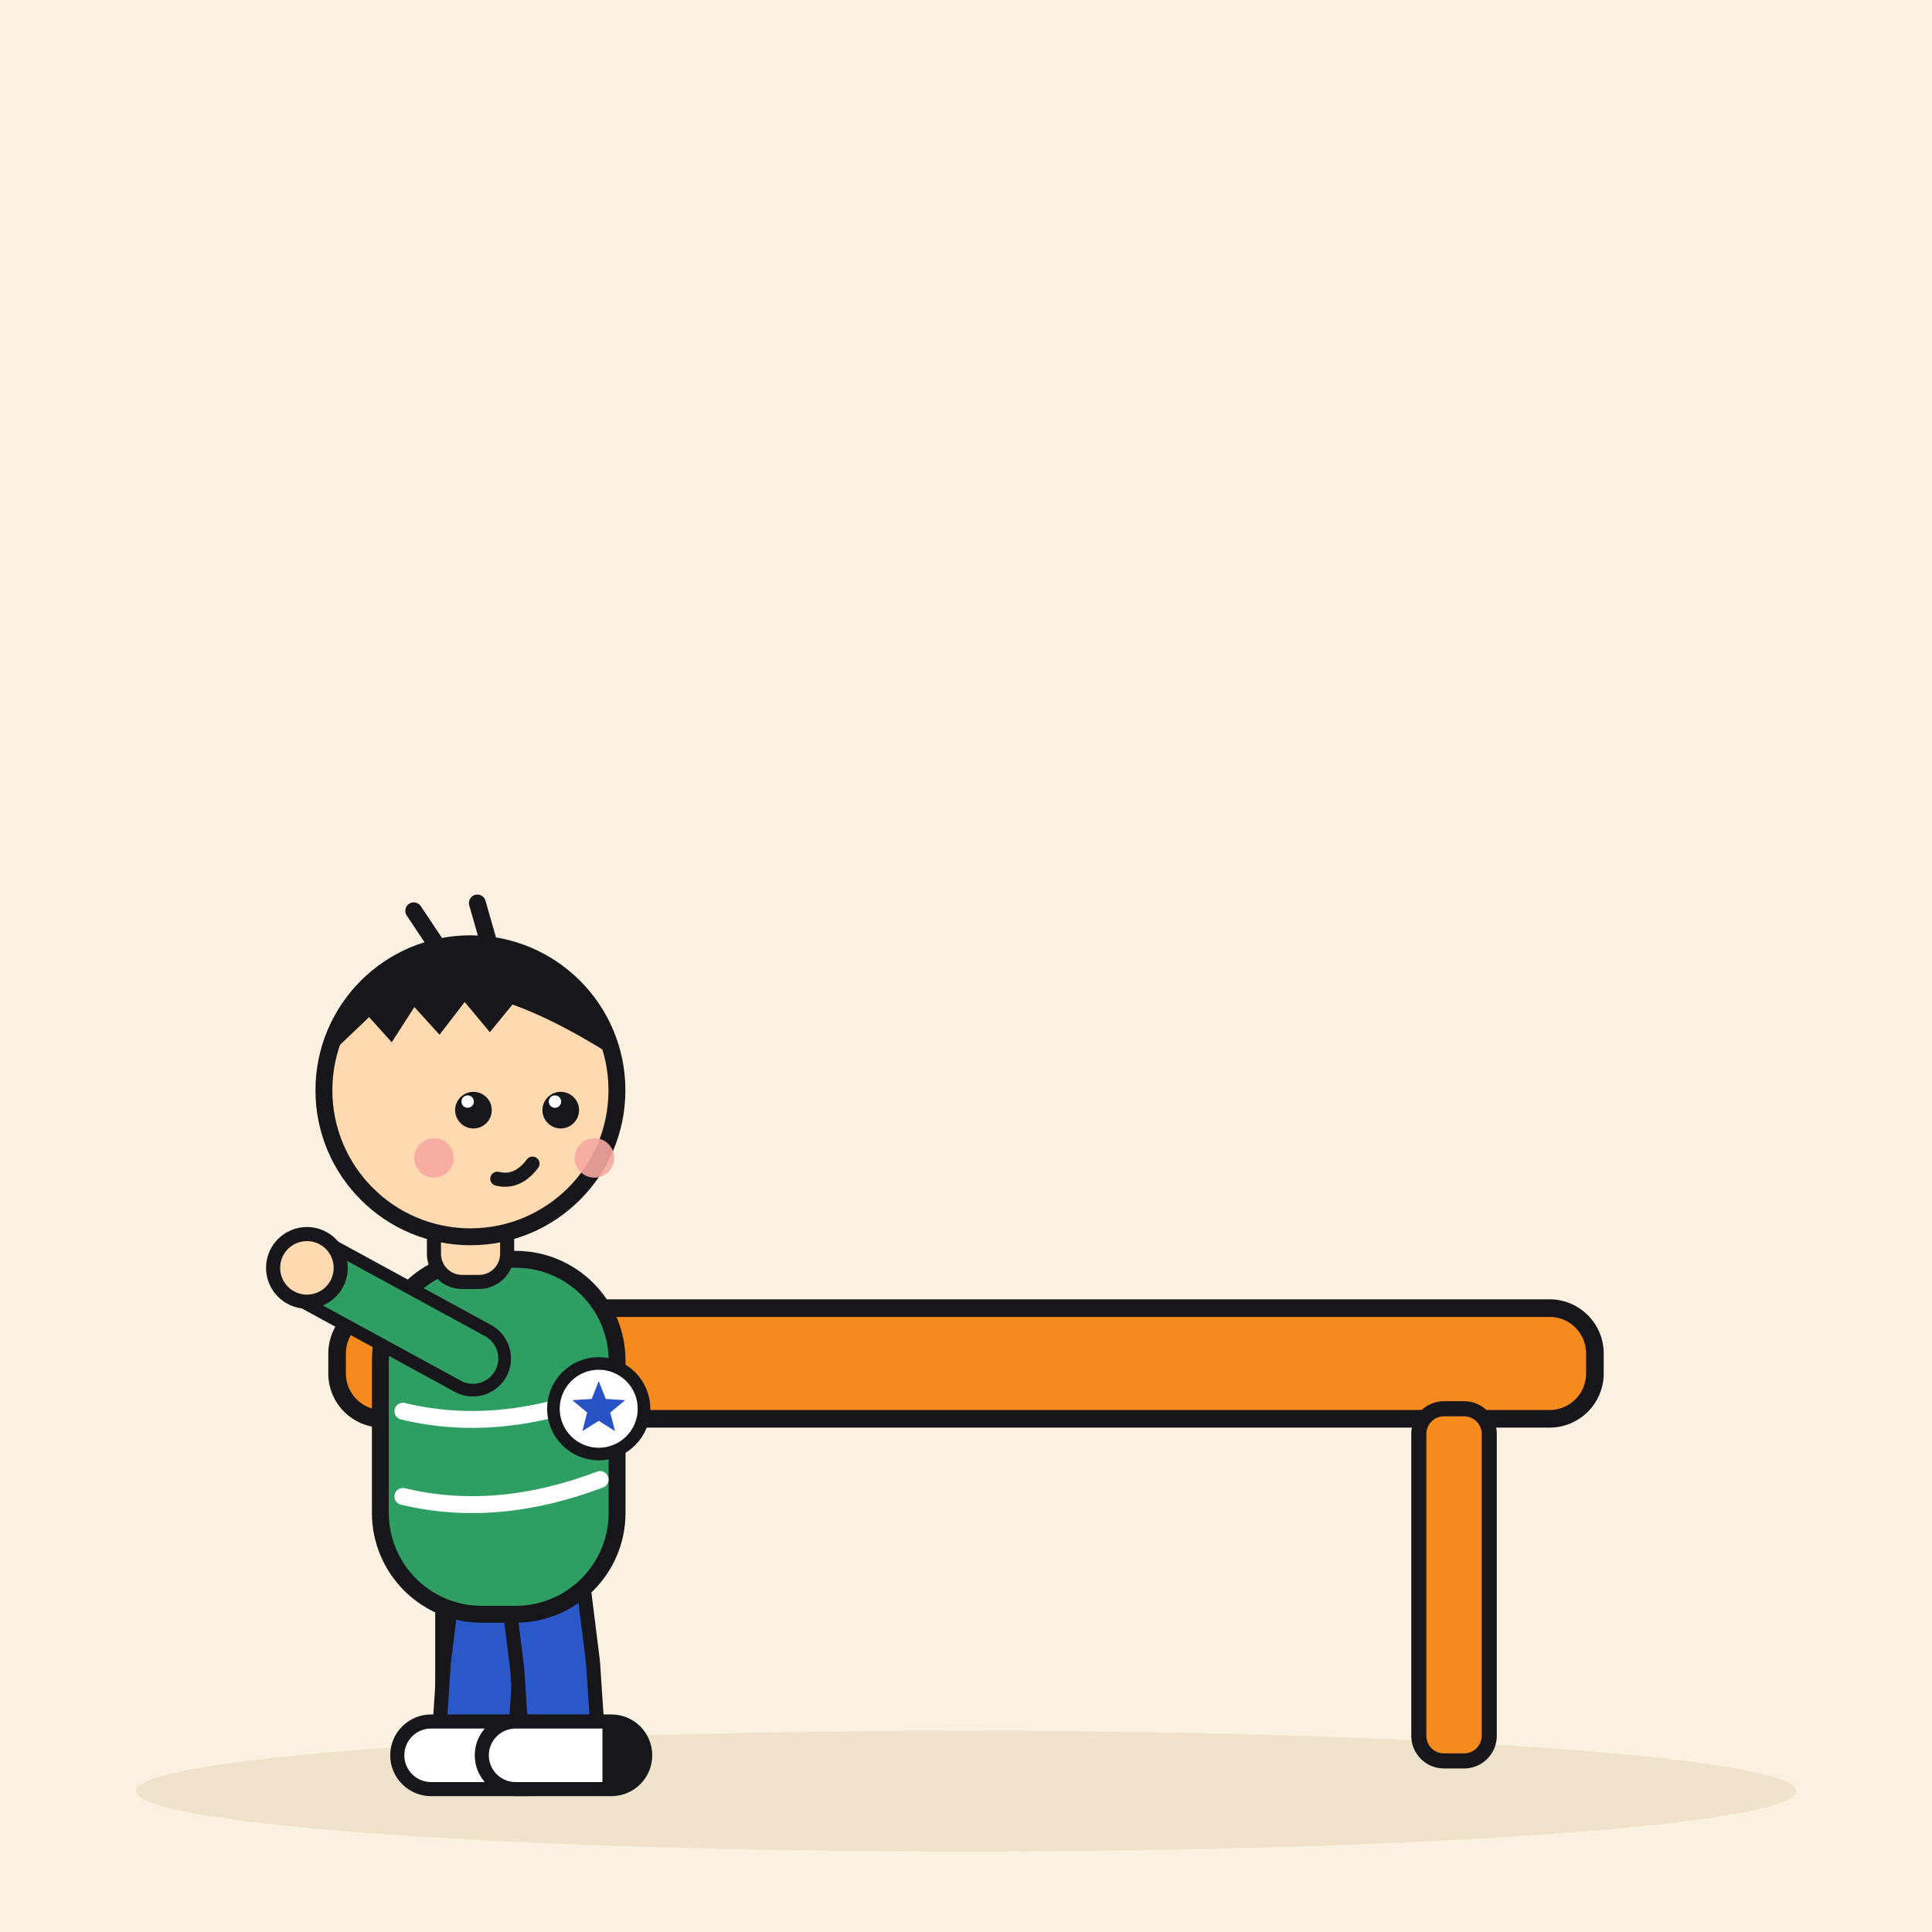
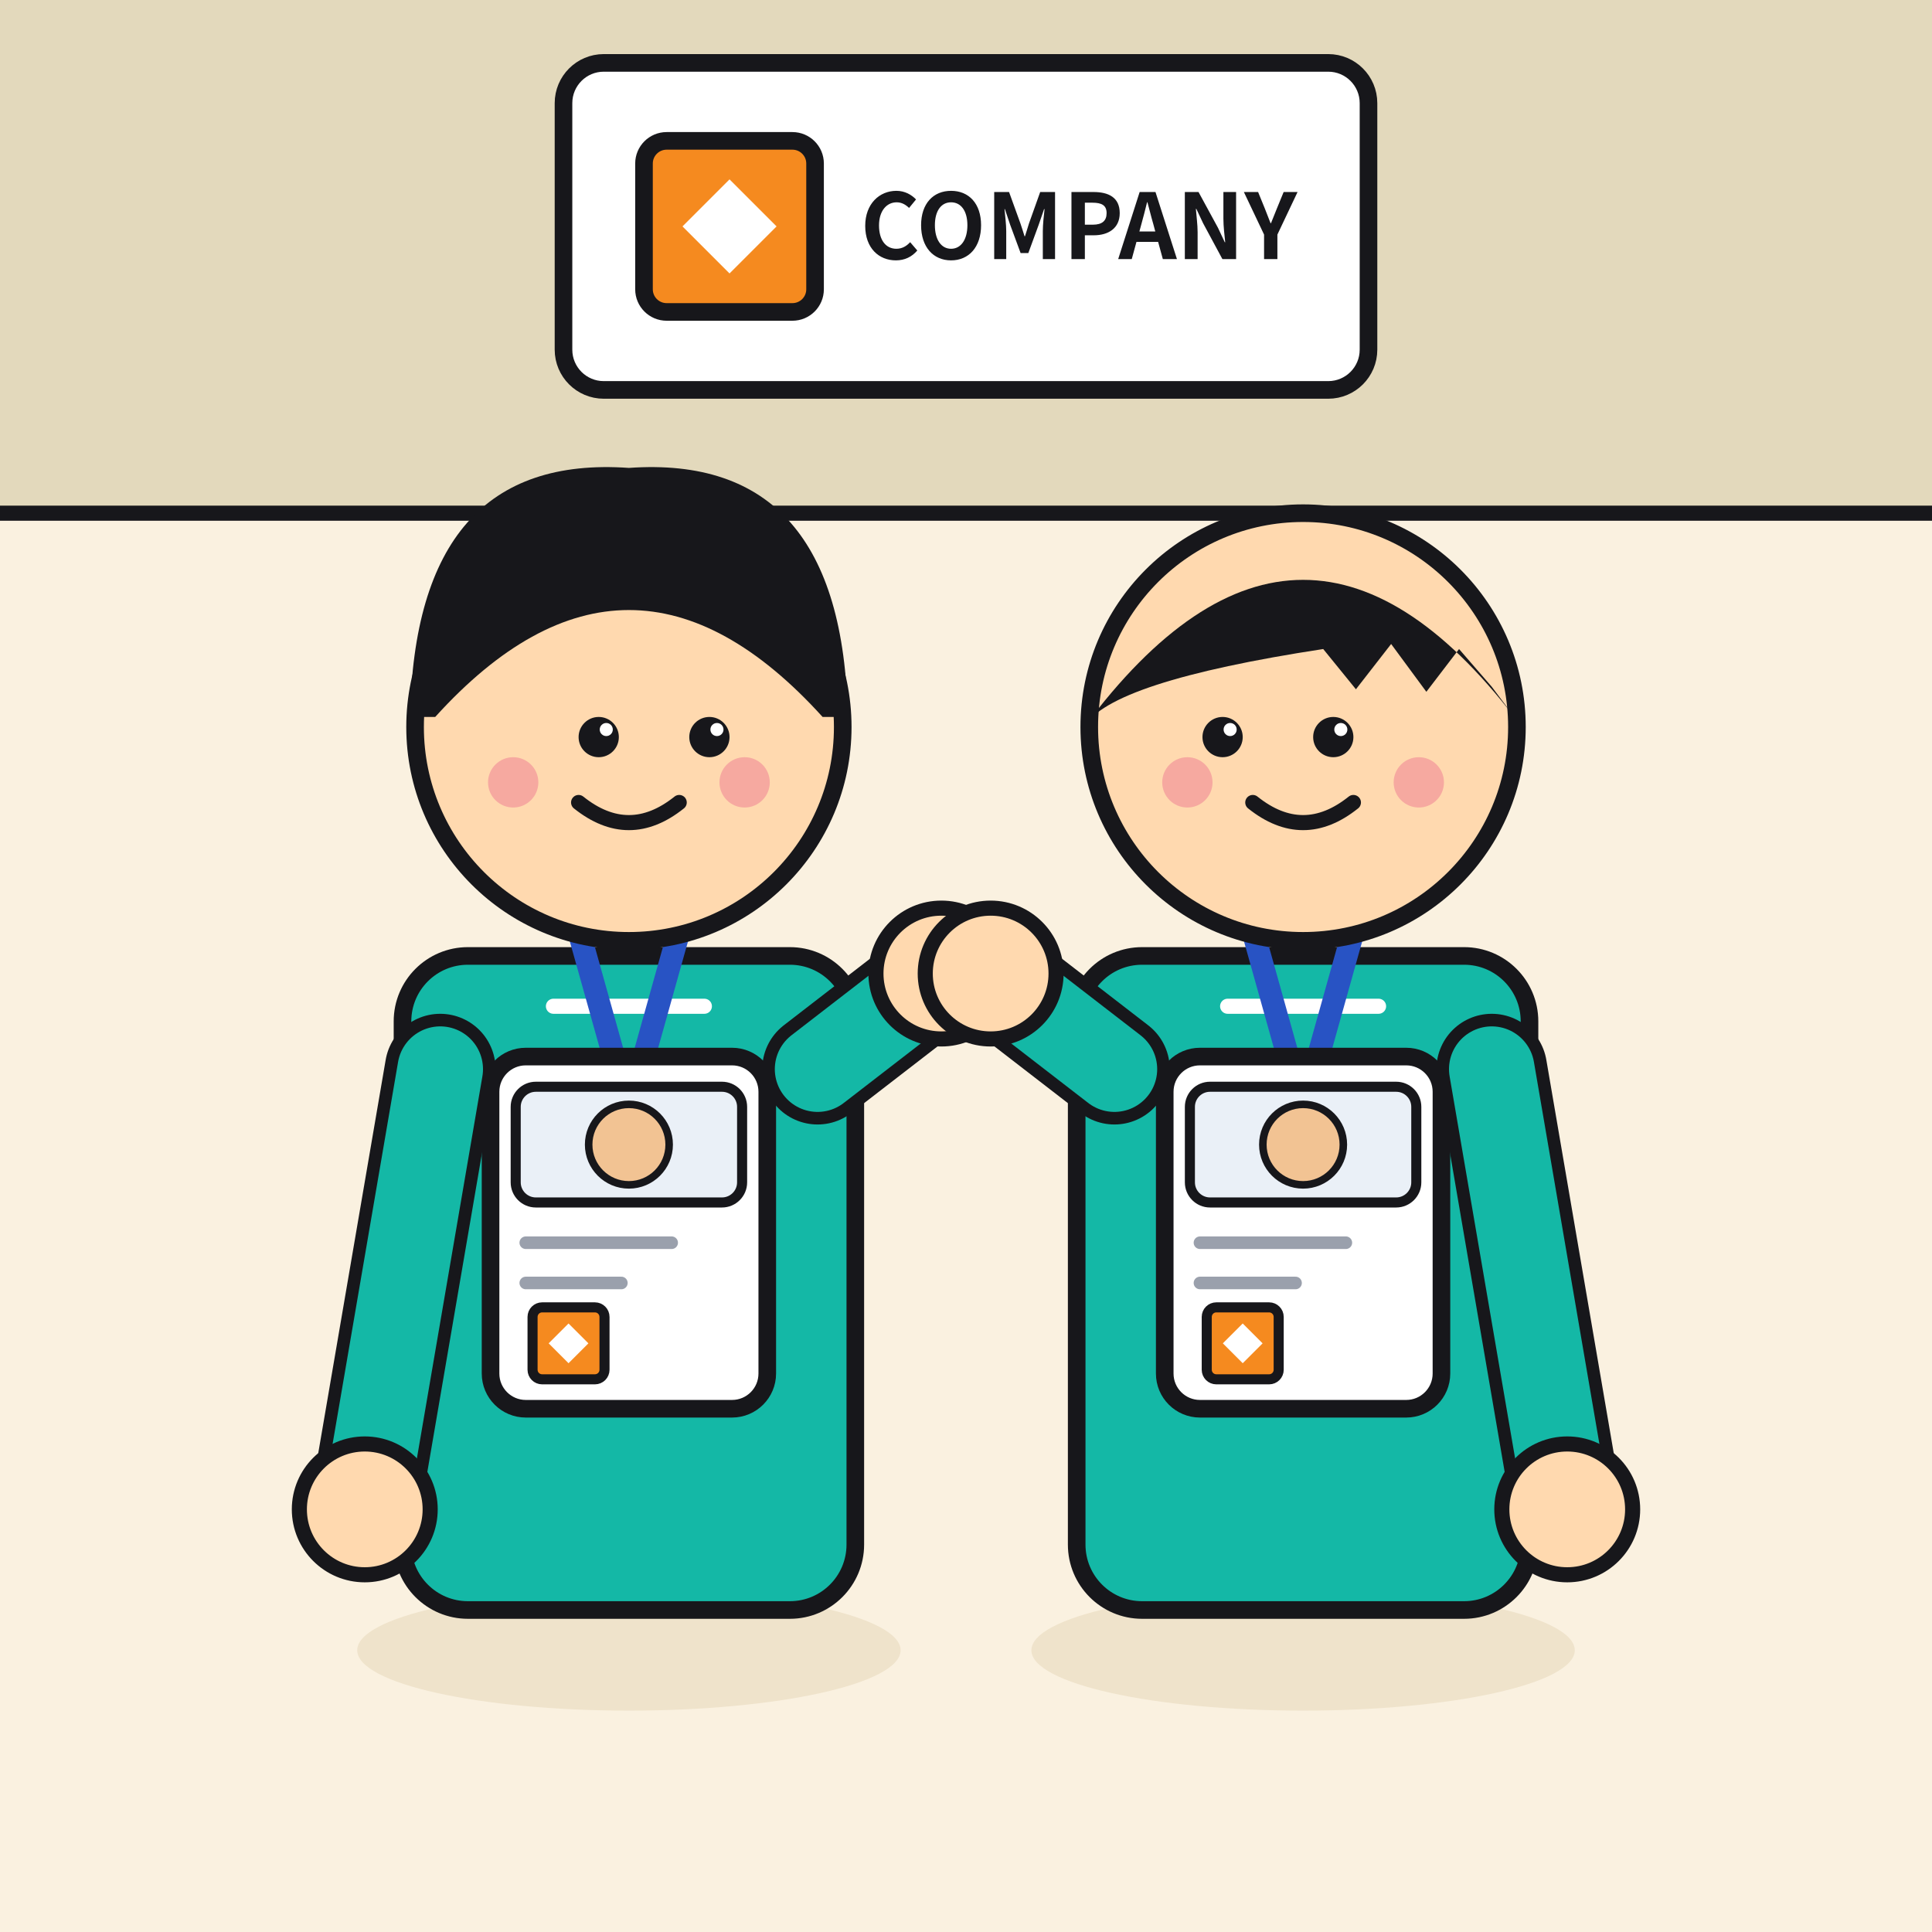
<svg xmlns="http://www.w3.org/2000/svg" viewBox="0 0 768 768" width="768" height="768">
  <rect width="768" height="768" fill="#FAF1E0" />
-   <g id="initialRelation">
-     <ellipse cx="384" cy="712" rx="330" ry="24" fill="#EFE3CB" />
-     <rect x="134.0" y="520.0" width="500.0" height="44.0" rx="18" fill="#F58A1F" stroke="#17171B" stroke-width="7" />
-     <rect x="176.0" y="560.0" width="28.0" height="140.0" rx="10" fill="#F58A1F" stroke="#17171B" stroke-width="6" />
-     <rect x="564.0" y="560.0" width="28.0" height="140.0" rx="10" fill="#F58A1F" stroke="#17171B" stroke-width="6" />
-     <g transform="translate(196,700) scale(-1,1)">
-       <path d="M0.0,-73.92 L4.48,-38.08 L6.72,-4.48" fill="none" stroke="#17171B" stroke-width="35.84" stroke-linecap="round" stroke-linejoin="round" />
-       <path d="M0.0,-73.92 L4.48,-38.08 L6.72,-4.48" fill="none" stroke="#2B58C8" stroke-width="24.64" stroke-linecap="round" stroke-linejoin="round" />
-       <path d="M-20.16,-73.92 L-24.64,-38.08 L-26.88,-4.48" fill="none" stroke="#17171B" stroke-width="35.84" stroke-linecap="round" stroke-linejoin="round" />
-       <path d="M-20.16,-73.92 L-24.64,-38.08 L-26.88,-4.48" fill="none" stroke="#2B58C8" stroke-width="24.64" stroke-linecap="round" stroke-linejoin="round" />
-       <rect x="-26.88" y="-15.68" width="64.96" height="26.88" rx="13.44" fill="#FFFFFF" stroke="#17171B" stroke-width="5.6" />
-       <path d="M-26.88,-2.24 q0,-12 12,-12 h5 v24 h-5 q-12,0 -12,-12 z" fill="#17171B" />
-       <rect x="-60.48" y="-15.68" width="64.96" height="26.88" rx="13.44" fill="#FFFFFF" stroke="#17171B" stroke-width="5.6" />
-       <path d="M-60.48,-2.24 q0,-12 12,-12 h5 v24 h-5 q-12,0 -12,-12 z" fill="#17171B" />
-       <g transform="rotate(0 -2.24 -58.24)">
-         <rect x="-49.3" y="-199.4" width="94.1" height="141.1" rx="40.32" fill="#2E9E63" stroke="#17171B" stroke-width="6.72" />
-         <path d="M-42.56,-145.734 q41.395,15.68 78.4,6.72" stroke="#FFFFFF" stroke-width="6.72" fill="none" stroke-linecap="round" />
-         <path d="M-42.56,-111.866 q41.395,15.68 78.4,6.72" stroke="#FFFFFF" stroke-width="6.72" fill="none" stroke-linecap="round" />
-       </g>
-       <path d="M8,-160 L74,-196" stroke="#17171B" stroke-width="30.24" stroke-linecap="round" />
-       <path d="M8,-160 L74,-196" stroke="#2E9E63" stroke-width="20.16" stroke-linecap="round" />
-       <circle cx="74.0" cy="-196.0" r="13.44" fill="#FFD9AF" stroke="#17171B" stroke-width="5.6" />
-       <rect x="-5.6" y="-219.5" width="29.1" height="29.1" rx="11.2" fill="#FFD9AF" stroke="#17171B" stroke-width="5.6" />
-       <g transform="rotate(0 8.96 -266.56)">
-         <clipPath id="hc_cg1">
-           <circle cx="8.96" cy="-266.56" r="56" />
-         </clipPath>
-         <circle cx="9.0" cy="-266.6" r="58.24" fill="#FFD9AF" stroke="#17171B" stroke-width="6.72" />
-         <g clip-path="url(#hc_cg1)">
-           <path d="M-54.88,-264.32 Q-49.28,-342.72 8.96,-334.88 Q67.2,-342.72 72.8,-264.32 L72.8,-273.28 L49.28,-295.68 l-9,10 l-9,-14 l-10,11 l-10,-13 l-10,12 l-9,-11 Q-28.0,-293.44 -54.88,-275.52 Z" fill="#17171B" />
-         </g>
-         <path d="M2.24,-327.04 l4,-14 M23.52,-325.92 l8,-12" stroke="#17171B" stroke-width="6.72" stroke-linecap="round" />
-         <circle cx="-26.9" cy="-258.7" r="7.28" fill="#17171B" stroke="none" stroke-width="0" />
-         <circle cx="-24.6" cy="-262.1" r="2.464" fill="#FFFFFF" stroke="none" stroke-width="0" />
-         <circle cx="7.8" cy="-258.7" r="7.28" fill="#17171B" stroke="none" stroke-width="0" />
-         <circle cx="10.1" cy="-262.1" r="2.464" fill="#FFFFFF" stroke="none" stroke-width="0" />
-         <path d="M-15.68,-237.44 q6,8 14,6" stroke="#17171B" stroke-width="5.6" fill="none" stroke-linecap="round" />
-         <circle cx="-40.3" cy="-239.7" r="7.84" fill="#F6A9A0" stroke="none" stroke-width="0" opacity="0.9" />
-         <circle cx="23.5" cy="-239.7" r="7.84" fill="#F6A9A0" stroke="none" stroke-width="0" opacity="0.9" />
-       </g>
+   <g id="agentAction">
+     <g transform="translate(384,384) scale(1.0) translate(-384.0,-384.0)">
+       <rect x="-307" y="-307" width="1382" height="1382" fill="#FAF1E0" />
+       <rect x="-307" y="-307" width="1382" height="511" fill="#E3D9BC" />
+       <path d="M-307.2,204.0 L1075.2,204.0" stroke="#17171B" stroke-width="6" stroke-linecap="butt" fill="none" />
+       <rect x="224.0" y="25.0" width="320.0" height="130.0" rx="16" fill="#FFFFFF" stroke="#17171B" stroke-width="7" />
+       <rect x="256.0" y="56.0" width="68.0" height="68.0" rx="9.0" fill="#F58A1F" stroke="#17171B" stroke-width="7.0" />
+       <path d="M290.0,71.3 L308.7,90.0 L290.0,108.7 L271.3,90.0 Z" fill="#FFFFFF" />
+       <text x="342" y="103" font-family="Noto Sans CJK KR, Noto Sans KR, Pretendard, Apple SD Gothic Neo, Malgun Gothic, sans-serif" font-size="36" font-weight="700" fill="#17171B">COMPANY</text>
+       <ellipse cx="250.0" cy="656.0" rx="108" ry="24" fill="#EFE3CB" />
+       <rect x="160.0" y="380.0" width="180.0" height="260.0" rx="26" fill="#14B8A6" stroke="#17171B" stroke-width="7" />
+       <path d="M220.0,400.0 L280.0,400.0" stroke="#FFFFFF" stroke-width="6" stroke-linecap="round" fill="none" />
+       <path d="M175.0,425.0 L145.0,600.0" stroke="#17171B" stroke-width="44" stroke-linecap="round" fill="none" />
+       <path d="M175.0,425.0 L145.0,600.0" stroke="#14B8A6" stroke-width="34" stroke-linecap="round" fill="none" />
+       <circle cx="145.0" cy="600.0" r="26" fill="#FFD9AF" stroke="#17171B" stroke-width="6" />
+       <path d="M325.0,425.0 L374.2,387.0" stroke="#17171B" stroke-width="44" stroke-linecap="round" fill="none" />
+       <path d="M325.0,425.0 L374.2,387.0" stroke="#14B8A6" stroke-width="34" stroke-linecap="round" fill="none" />
+       <circle cx="374.2" cy="387.0" r="26" fill="#FFD9AF" stroke="#17171B" stroke-width="6" />
+       <path d="M230.0,370.0 L244.0,420.0" stroke="#2853C4" stroke-width="9" stroke-linecap="round" fill="none" />
+       <path d="M270.0,370.0 L256.0,420.0" stroke="#2853C4" stroke-width="9" stroke-linecap="round" fill="none" />
+       <rect x="195.0" y="420.0" width="110.0" height="140.0" rx="14" fill="#FFFFFF" stroke="#17171B" stroke-width="7" />
+       <rect x="205.0" y="432.0" width="90.0" height="46.0" rx="8" fill="#EAF0F7" stroke="#17171B" stroke-width="4" />
+       <circle cx="250.0" cy="455.0" r="16" fill="#F2C393" stroke="#17171B" stroke-width="3" />
+       <rect x="211.7" y="519.7" width="28.6" height="28.6" rx="3.8" fill="#F58A1F" stroke="#17171B" stroke-width="4.0" />
+       <path d="M226.0,526.1 L233.9,534.0 L226.0,541.9 L218.1,534.0 Z" fill="#FFFFFF" />
+       <path d="M209.0,494.0 L267.0,494.0" stroke="#9AA0AC" stroke-width="5" stroke-linecap="round" fill="none" />
+       <path d="M209.0,510.0 L247.0,510.0" stroke="#9AA0AC" stroke-width="5" stroke-linecap="round" fill="none" />
+       <circle cx="250.0" cy="289.0" r="85.0" fill="#FFD9AF" stroke="#17171B" stroke-width="7" />
+       <path d="M163,285 Q165,180 250,186 Q335,180 337,285 L327,285 Q250,200 173,285 Z" fill="#17171B" />
+       <circle cx="238.0" cy="293.0" r="8" fill="#17171B" stroke="none" stroke-width="0" />
+       <circle cx="282.0" cy="293.0" r="8" fill="#17171B" stroke="none" stroke-width="0" />
+       <circle cx="241.0" cy="290.0" r="2.6" fill="#FFFFFF" stroke="none" stroke-width="0" />
+       <circle cx="285.0" cy="290.0" r="2.6" fill="#FFFFFF" stroke="none" stroke-width="0" />
+       <path d="M230,319 q20,16 40,0" stroke="#17171B" stroke-width="6" fill="none" stroke-linecap="round" />
+       <circle cx="204.0" cy="311.0" r="10" fill="#F6A9A0" stroke="none" stroke-width="0" />
+       <circle cx="296.0" cy="311.0" r="10" fill="#F6A9A0" stroke="none" stroke-width="0" />
+       <ellipse cx="518.0" cy="656.0" rx="108" ry="24" fill="#EFE3CB" />
+       <rect x="428.0" y="380.0" width="180.0" height="260.0" rx="26" fill="#14B8A6" stroke="#17171B" stroke-width="7" />
+       <path d="M488.0,400.0 L548.0,400.0" stroke="#FFFFFF" stroke-width="6" stroke-linecap="round" fill="none" />
+       <path d="M593.0,425.0 L623.0,600.0" stroke="#17171B" stroke-width="44" stroke-linecap="round" fill="none" />
+       <path d="M593.0,425.0 L623.0,600.0" stroke="#14B8A6" stroke-width="34" stroke-linecap="round" fill="none" />
+       <circle cx="623.0" cy="600.0" r="26" fill="#FFD9AF" stroke="#17171B" stroke-width="6" />
+       <path d="M443.0,425.0 L393.8,387.0" stroke="#17171B" stroke-width="44" stroke-linecap="round" fill="none" />
+       <path d="M443.0,425.0 L393.8,387.0" stroke="#14B8A6" stroke-width="34" stroke-linecap="round" fill="none" />
+       <circle cx="393.8" cy="387.0" r="26" fill="#FFD9AF" stroke="#17171B" stroke-width="6" />
+       <path d="M498.0,370.0 L512.0,420.0" stroke="#2853C4" stroke-width="9" stroke-linecap="round" fill="none" />
+       <path d="M538.0,370.0 L524.0,420.0" stroke="#2853C4" stroke-width="9" stroke-linecap="round" fill="none" />
+       <rect x="463.0" y="420.0" width="110.0" height="140.0" rx="14" fill="#FFFFFF" stroke="#17171B" stroke-width="7" />
+       <rect x="473.0" y="432.0" width="90.0" height="46.0" rx="8" fill="#EAF0F7" stroke="#17171B" stroke-width="4" />
+       <circle cx="518.0" cy="455.0" r="16" fill="#F2C393" stroke="#17171B" stroke-width="3" />
+       <rect x="479.7" y="519.7" width="28.6" height="28.6" rx="3.8" fill="#F58A1F" stroke="#17171B" stroke-width="4.0" />
+       <path d="M494.0,526.1 L501.9,534.0 L494.0,541.9 L486.1,534.0 Z" fill="#FFFFFF" />
+       <path d="M477.0,494.0 L535.0,494.0" stroke="#9AA0AC" stroke-width="5" stroke-linecap="round" fill="none" />
+       <path d="M477.0,510.0 L515.0,510.0" stroke="#9AA0AC" stroke-width="5" stroke-linecap="round" fill="none" />
+       <circle cx="518.0" cy="289.0" r="85.0" fill="#FFD9AF" stroke="#17171B" stroke-width="7" />
+       <path d="M431,289 Q518,172 605,289 L593,273 l-13,-15 l-13,17 l-14,-19 l-14,18 l-13,-16 Q441,271 431,289 Z" fill="#17171B" />
+       <circle cx="486.0" cy="293.0" r="8" fill="#17171B" stroke="none" stroke-width="0" />
+       <circle cx="530.0" cy="293.0" r="8" fill="#17171B" stroke="none" stroke-width="0" />
+       <circle cx="489.0" cy="290.0" r="2.6" fill="#FFFFFF" stroke="none" stroke-width="0" />
+       <circle cx="533.0" cy="290.0" r="2.6" fill="#FFFFFF" stroke="none" stroke-width="0" />
+       <path d="M498,319 q20,16 40,0" stroke="#17171B" stroke-width="6" fill="none" stroke-linecap="round" />
+       <circle cx="472.0" cy="311.0" r="10" fill="#F6A9A0" stroke="none" stroke-width="0" />
+       <circle cx="564.0" cy="311.0" r="10" fill="#F6A9A0" stroke="none" stroke-width="0" />
    </g>
-     <circle cx="238.0" cy="560.0" r="18" fill="#FFFFFF" stroke="#17171B" stroke-width="5" />
-     <path d="M238.0,549.0 L240.8,556.1 L248.5,556.6 L242.6,561.5 L244.5,568.9 L238.0,564.8 L231.5,568.9 L233.4,561.5 L227.5,556.6 L235.2,556.1 Z" fill="#2853C4" />
  </g>
+   <g id="patientImpact" />
+   <g id="resultState" />
</svg>
